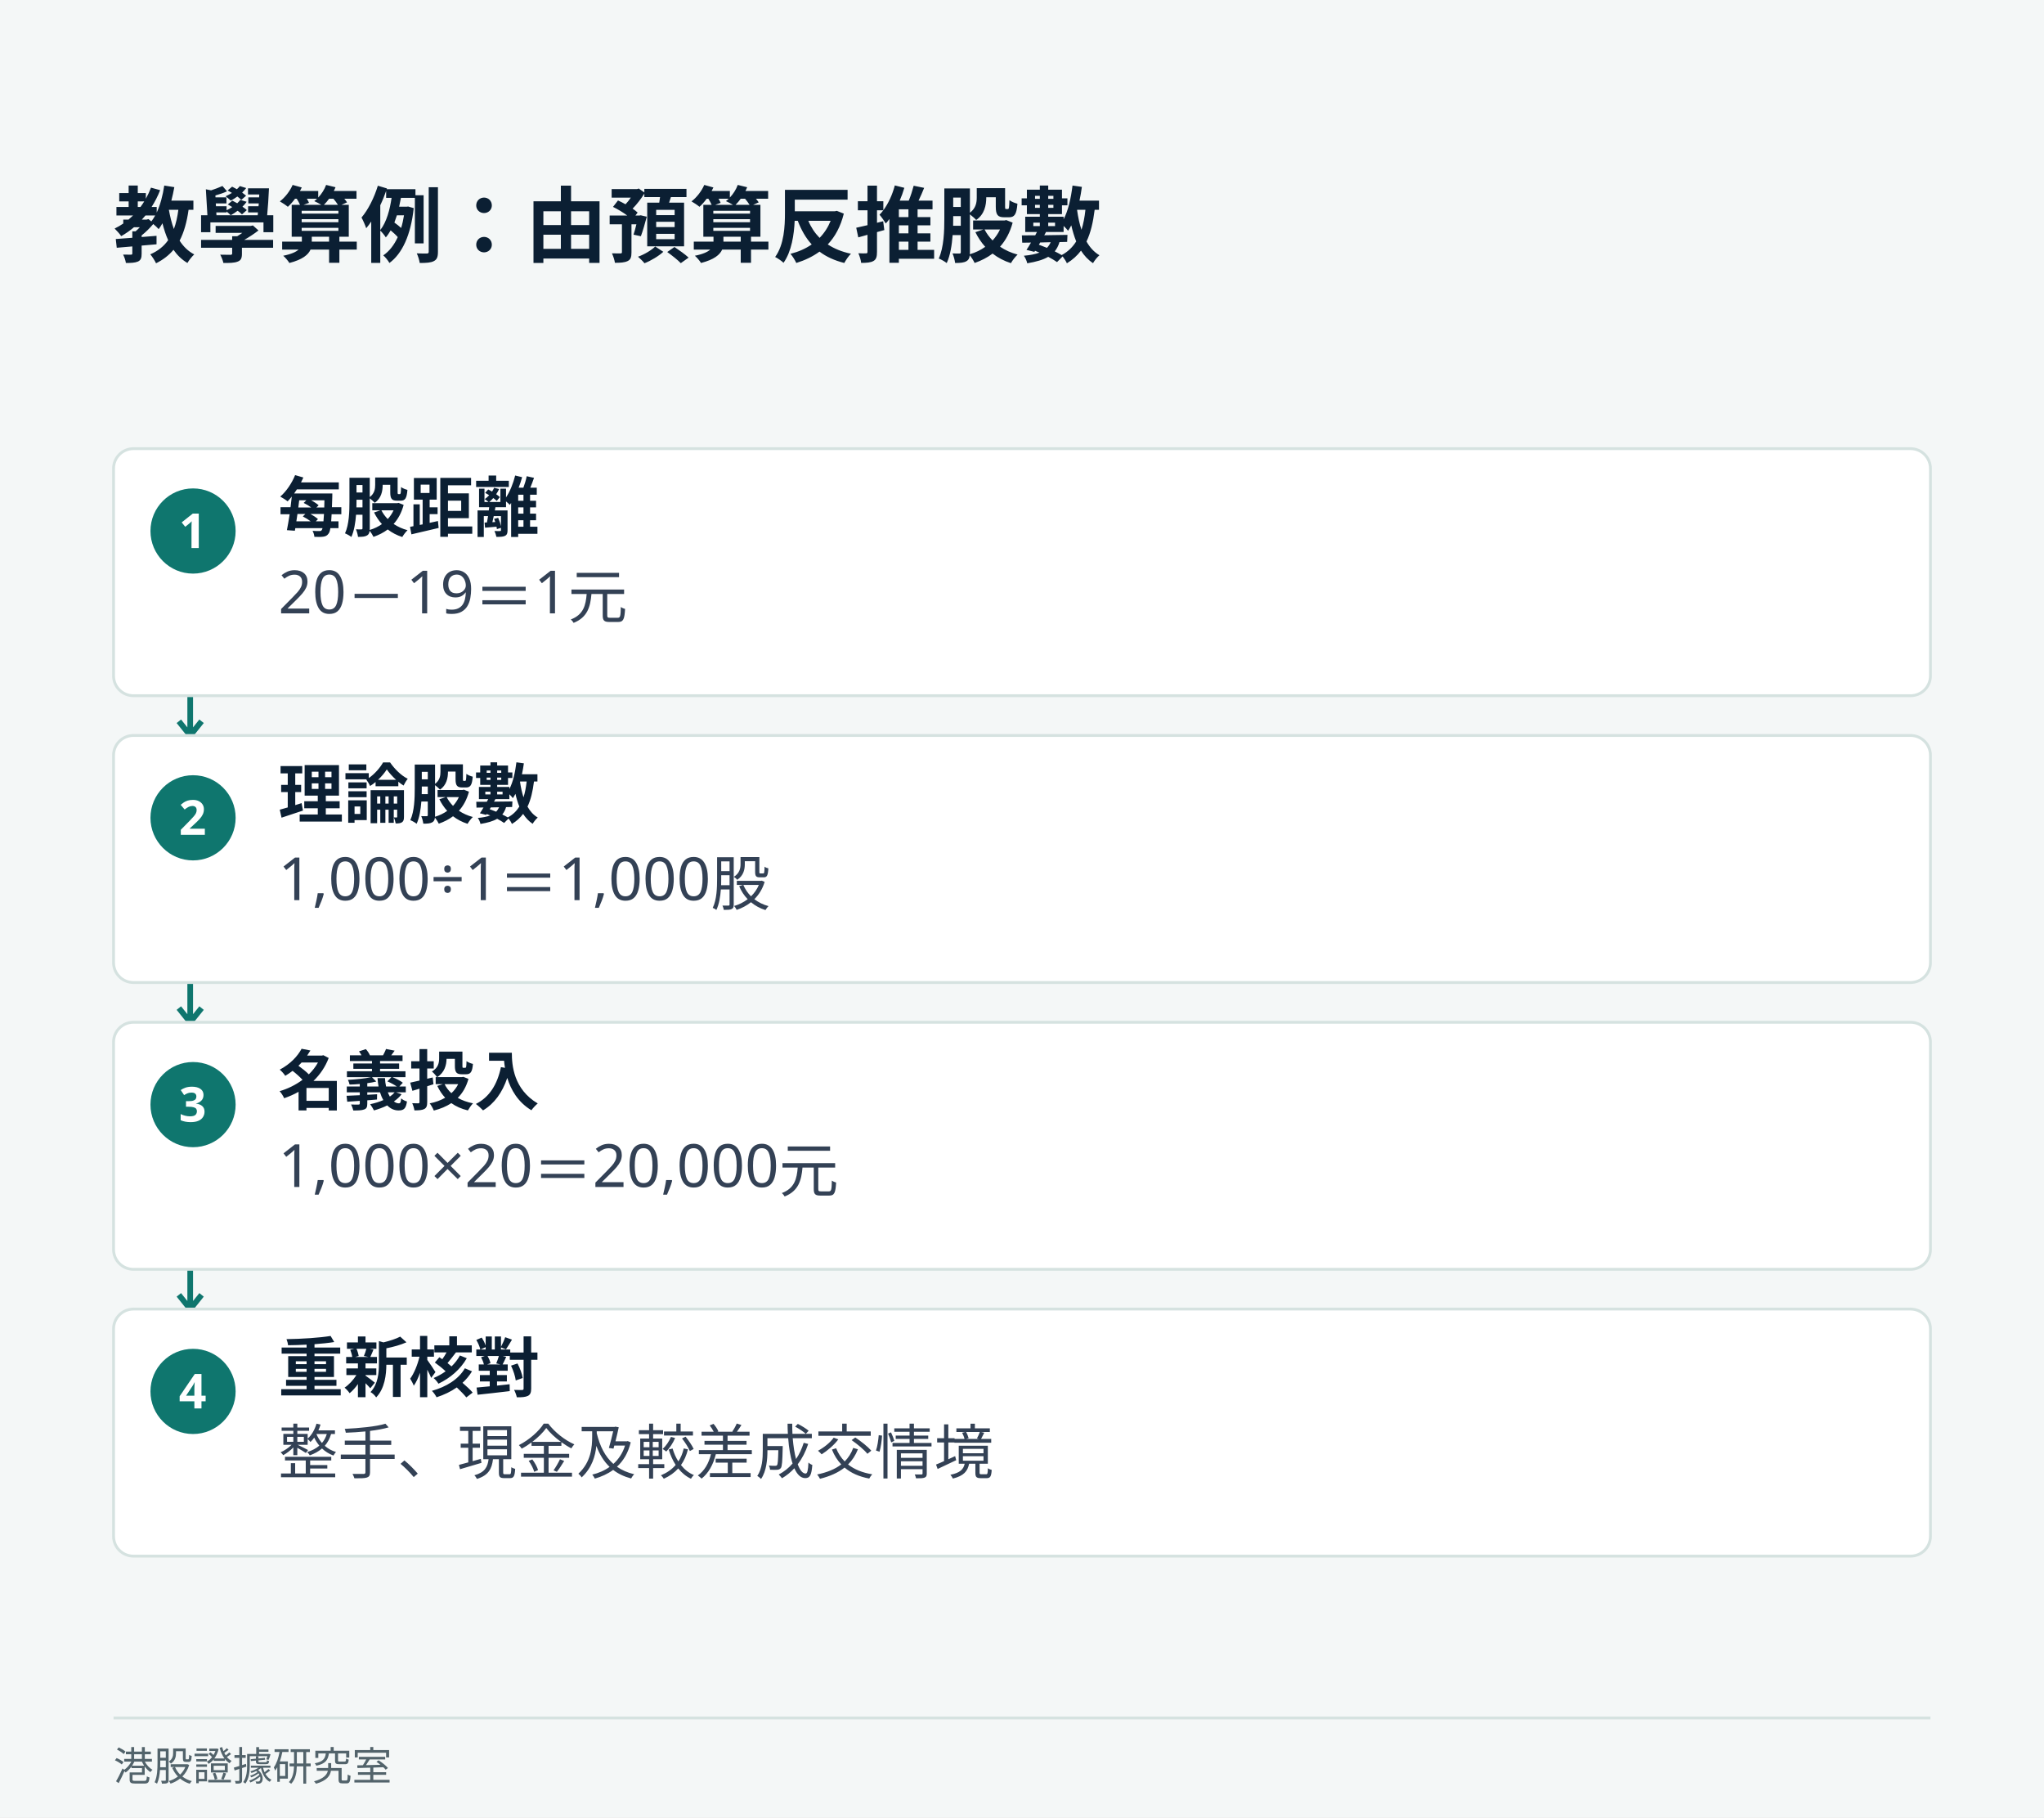
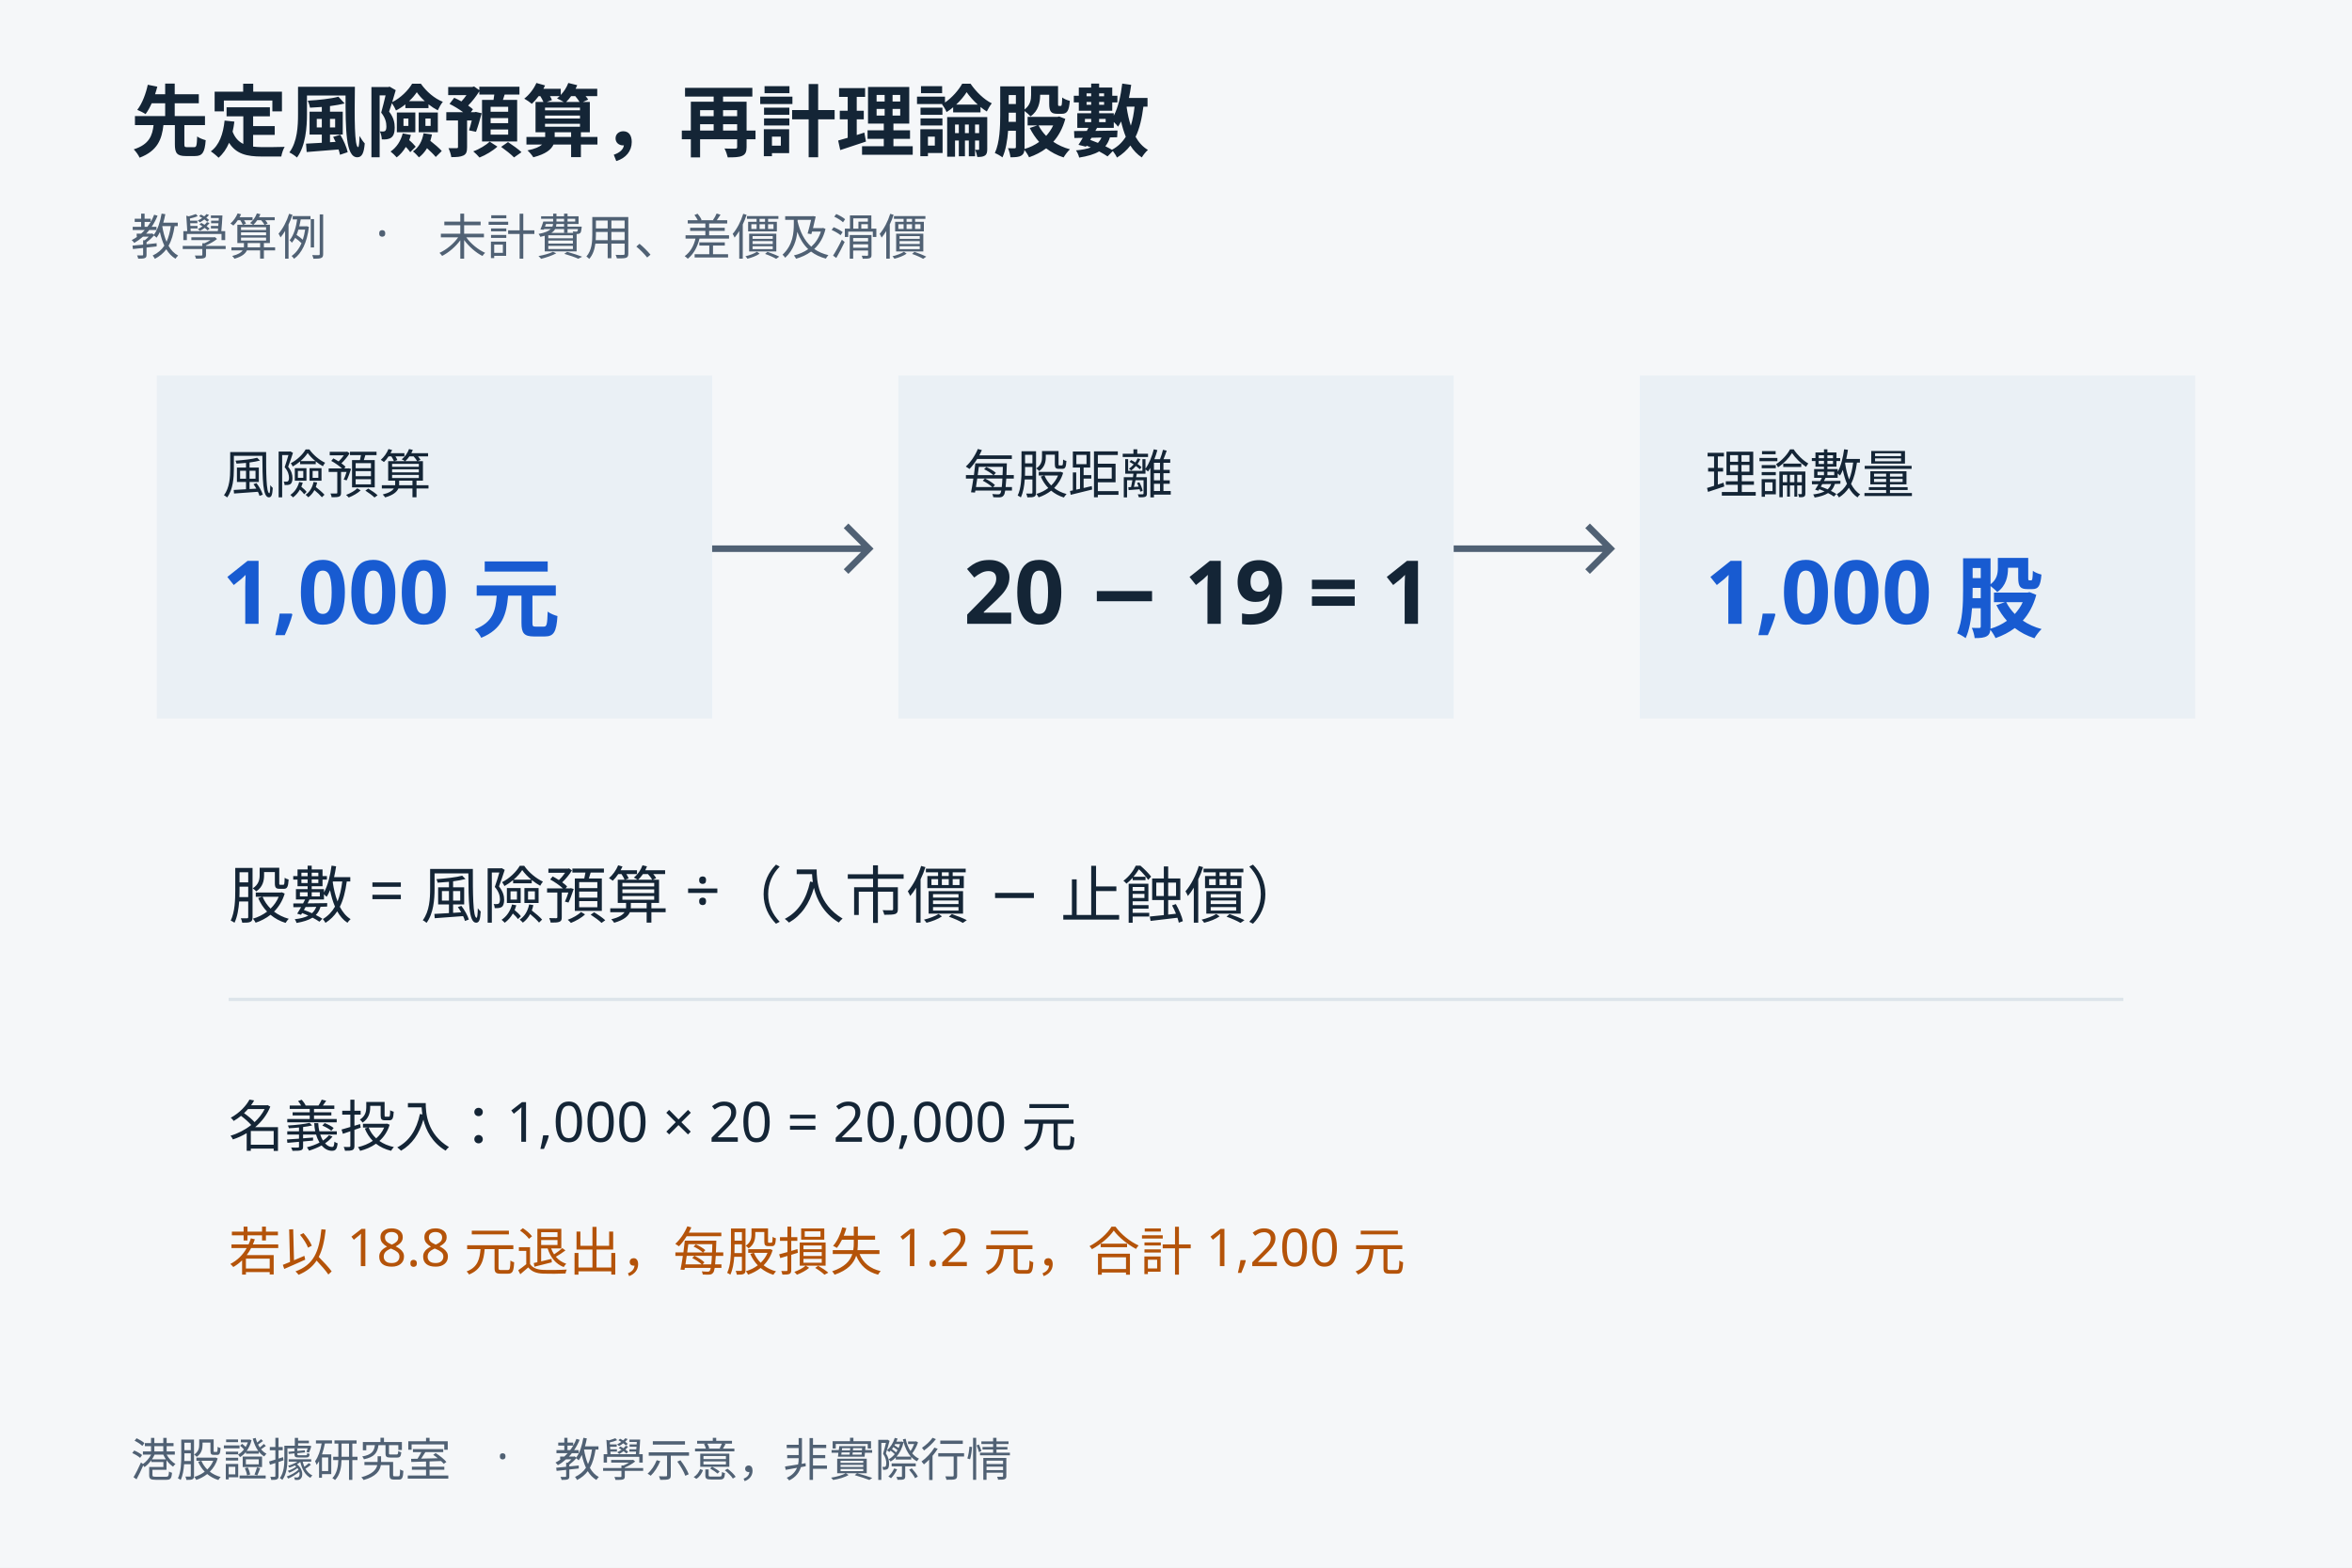
- <svg xmlns="http://www.w3.org/2000/svg" width="720" height="640" viewBox="0 0 720 640" role="img" aria-labelledby="title desc">
-   <rect width="720" height="640" fill="#f4f7f7" />
-   <g font-family="Microsoft JhengHei,PingFang HK,Noto Sans HK,sans-serif">
-     <text x="40" y="90" font-size="29" font-weight="700" fill="#0b1f33">
-       <tspan x="40" dy="0">教學算例：由預算反推股數</tspan>
-     </text>
-     <path d="M67 245v14m-4-5 4 5 4-5" stroke="#0f766e" stroke-width="2" fill="none" />
-     <rect x="40" y="158" width="640" height="87" rx="7" fill="#ffffff" stroke="#d5e2e0" />
-     <circle cx="68" cy="187" r="15" fill="#0f766e" />
-     <text x="63" y="193" font-size="17" font-weight="700" fill="#fff">
-       <tspan x="63" dy="0">1</tspan>
-     </text>
-     <text x="98" y="187" font-size="23" font-weight="700" fill="#0b1f33">
-       <tspan x="98" dy="0">每股距離</tspan>
-     </text>
-     <text x="98" y="216" font-size="21" font-weight="400" fill="#334155">
-       <tspan x="98" dy="0">20－19＝1元</tspan>
-     </text>
-     <path d="M67 346v14m-4-5 4 5 4-5" stroke="#0f766e" stroke-width="2" fill="none" />
-     <rect x="40" y="259" width="640" height="87" rx="7" fill="#ffffff" stroke="#d5e2e0" />
-     <circle cx="68" cy="288" r="15" fill="#0f766e" />
-     <text x="63" y="294" font-size="17" font-weight="700" fill="#fff">
-       <tspan x="63" dy="0">2</tspan>
-     </text>
-     <text x="98" y="288" font-size="23" font-weight="700" fill="#0b1f33">
-       <tspan x="98" dy="0">理論股數</tspan>
-     </text>
-     <text x="98" y="317" font-size="21" font-weight="400" fill="#334155">
-       <tspan x="98" dy="0">1,000÷1＝1,000股</tspan>
-     </text>
-     <path d="M67 447v14m-4-5 4 5 4-5" stroke="#0f766e" stroke-width="2" fill="none" />
-     <rect x="40" y="360" width="640" height="87" rx="7" fill="#ffffff" stroke="#d5e2e0" />
-     <circle cx="68" cy="389" r="15" fill="#0f766e" />
-     <text x="63" y="395" font-size="17" font-weight="700" fill="#fff">
-       <tspan x="63" dy="0">3</tspan>
-     </text>
-     <text x="98" y="389" font-size="23" font-weight="700" fill="#0b1f33">
-       <tspan x="98" dy="0">名義投入</tspan>
-     </text>
-     <text x="98" y="418" font-size="21" font-weight="400" fill="#334155">
-       <tspan x="98" dy="0">1,000×20＝20,000元</tspan>
-     </text>
-     <rect x="40" y="461" width="640" height="87" rx="7" fill="#ffffff" stroke="#d5e2e0" />
-     <circle cx="68" cy="490" r="15" fill="#0f766e" />
-     <text x="63" y="496" font-size="17" font-weight="700" fill="#fff">
-       <tspan x="63" dy="0">4</tspan>
-     </text>
-     <text x="98" y="490" font-size="23" font-weight="700" fill="#0b1f33">
-       <tspan x="98" dy="0">重新核對</tspan>
-     </text>
-     <text x="98" y="519" font-size="21" font-weight="400" fill="#334155">
-       <tspan x="98" dy="0">整手、現金及較差成交情境</tspan>
-     </text>
-     <path d="M40 605H680" stroke="#d5e2e0" />
-     <text x="40" y="627" font-size="14" font-weight="400" fill="#52636b">
-       <tspan x="40" dy="0">港股證據研究室</tspan>
-     </text>
+ <svg xmlns="http://www.w3.org/2000/svg" width="720" height="480" viewBox="0 0 720 480" role="img" aria-labelledby="t d">
+   <rect width="720" height="480" fill="#f5f7f9" />
+   <g font-family="Microsoft JhengHei,PingFang HK,Noto Sans HK,sans-serif" fill="#142536">
+     <text x="40" y="46" font-size="24" font-weight="700" fill="#142536">先定風險預算，再計理論股數</text>
+     <text x="40" y="78" font-size="15" font-weight="500" fill="#506174">教學算例　·　未計費用、差價及滑價</text>
+     <rect x="48" y="115" width="170" height="105" fill="#eaf0f5" />
+     <rect x="275" y="115" width="170" height="105" fill="#eaf0f5" />
+     <rect x="502" y="115" width="170" height="105" fill="#eaf0f5" />
+     <text x="68" y="151" font-size="16">風險預算</text>
+     <text x="68" y="191" font-size="27" font-weight="700" fill="#185bd1">1,000 元</text>
+     <text x="295" y="151" font-size="16">每股距離</text>
+     <text x="295" y="191" font-size="27" font-weight="700">20 − 19 = 1</text>
+     <text x="522" y="151" font-size="16">理論數量</text>
+     <text x="522" y="191" font-size="27" font-weight="700" fill="#185bd1">1,000 股</text>
+     <path d="M218 168h48m-7-7 7 7-7 7M445 168h48m-7-7 7 7-7 7" stroke="#506174" fill="none" stroke-width="2" />
+     <text x="70" y="281" font-size="19">股數 = 風險預算 ÷（入市價 − 止蝕價）</text>
+     <line x1="70" y1="306" x2="650" y2="306" stroke="#dce4ea" />
+     <text x="70" y="351" font-size="17">名義投入：1,000 × 20 = 20,000 元</text>
+     <text x="70" y="389" font-size="16" fill="#b45309">若以 18.8 元退出，每股損失 1.2 元，合計 1,200 元</text>
+     <text x="40" y="452" font-size="14" fill="#506174">港股證據研究室　·　教學示意，非實際行情</text>
  </g>
</svg>
